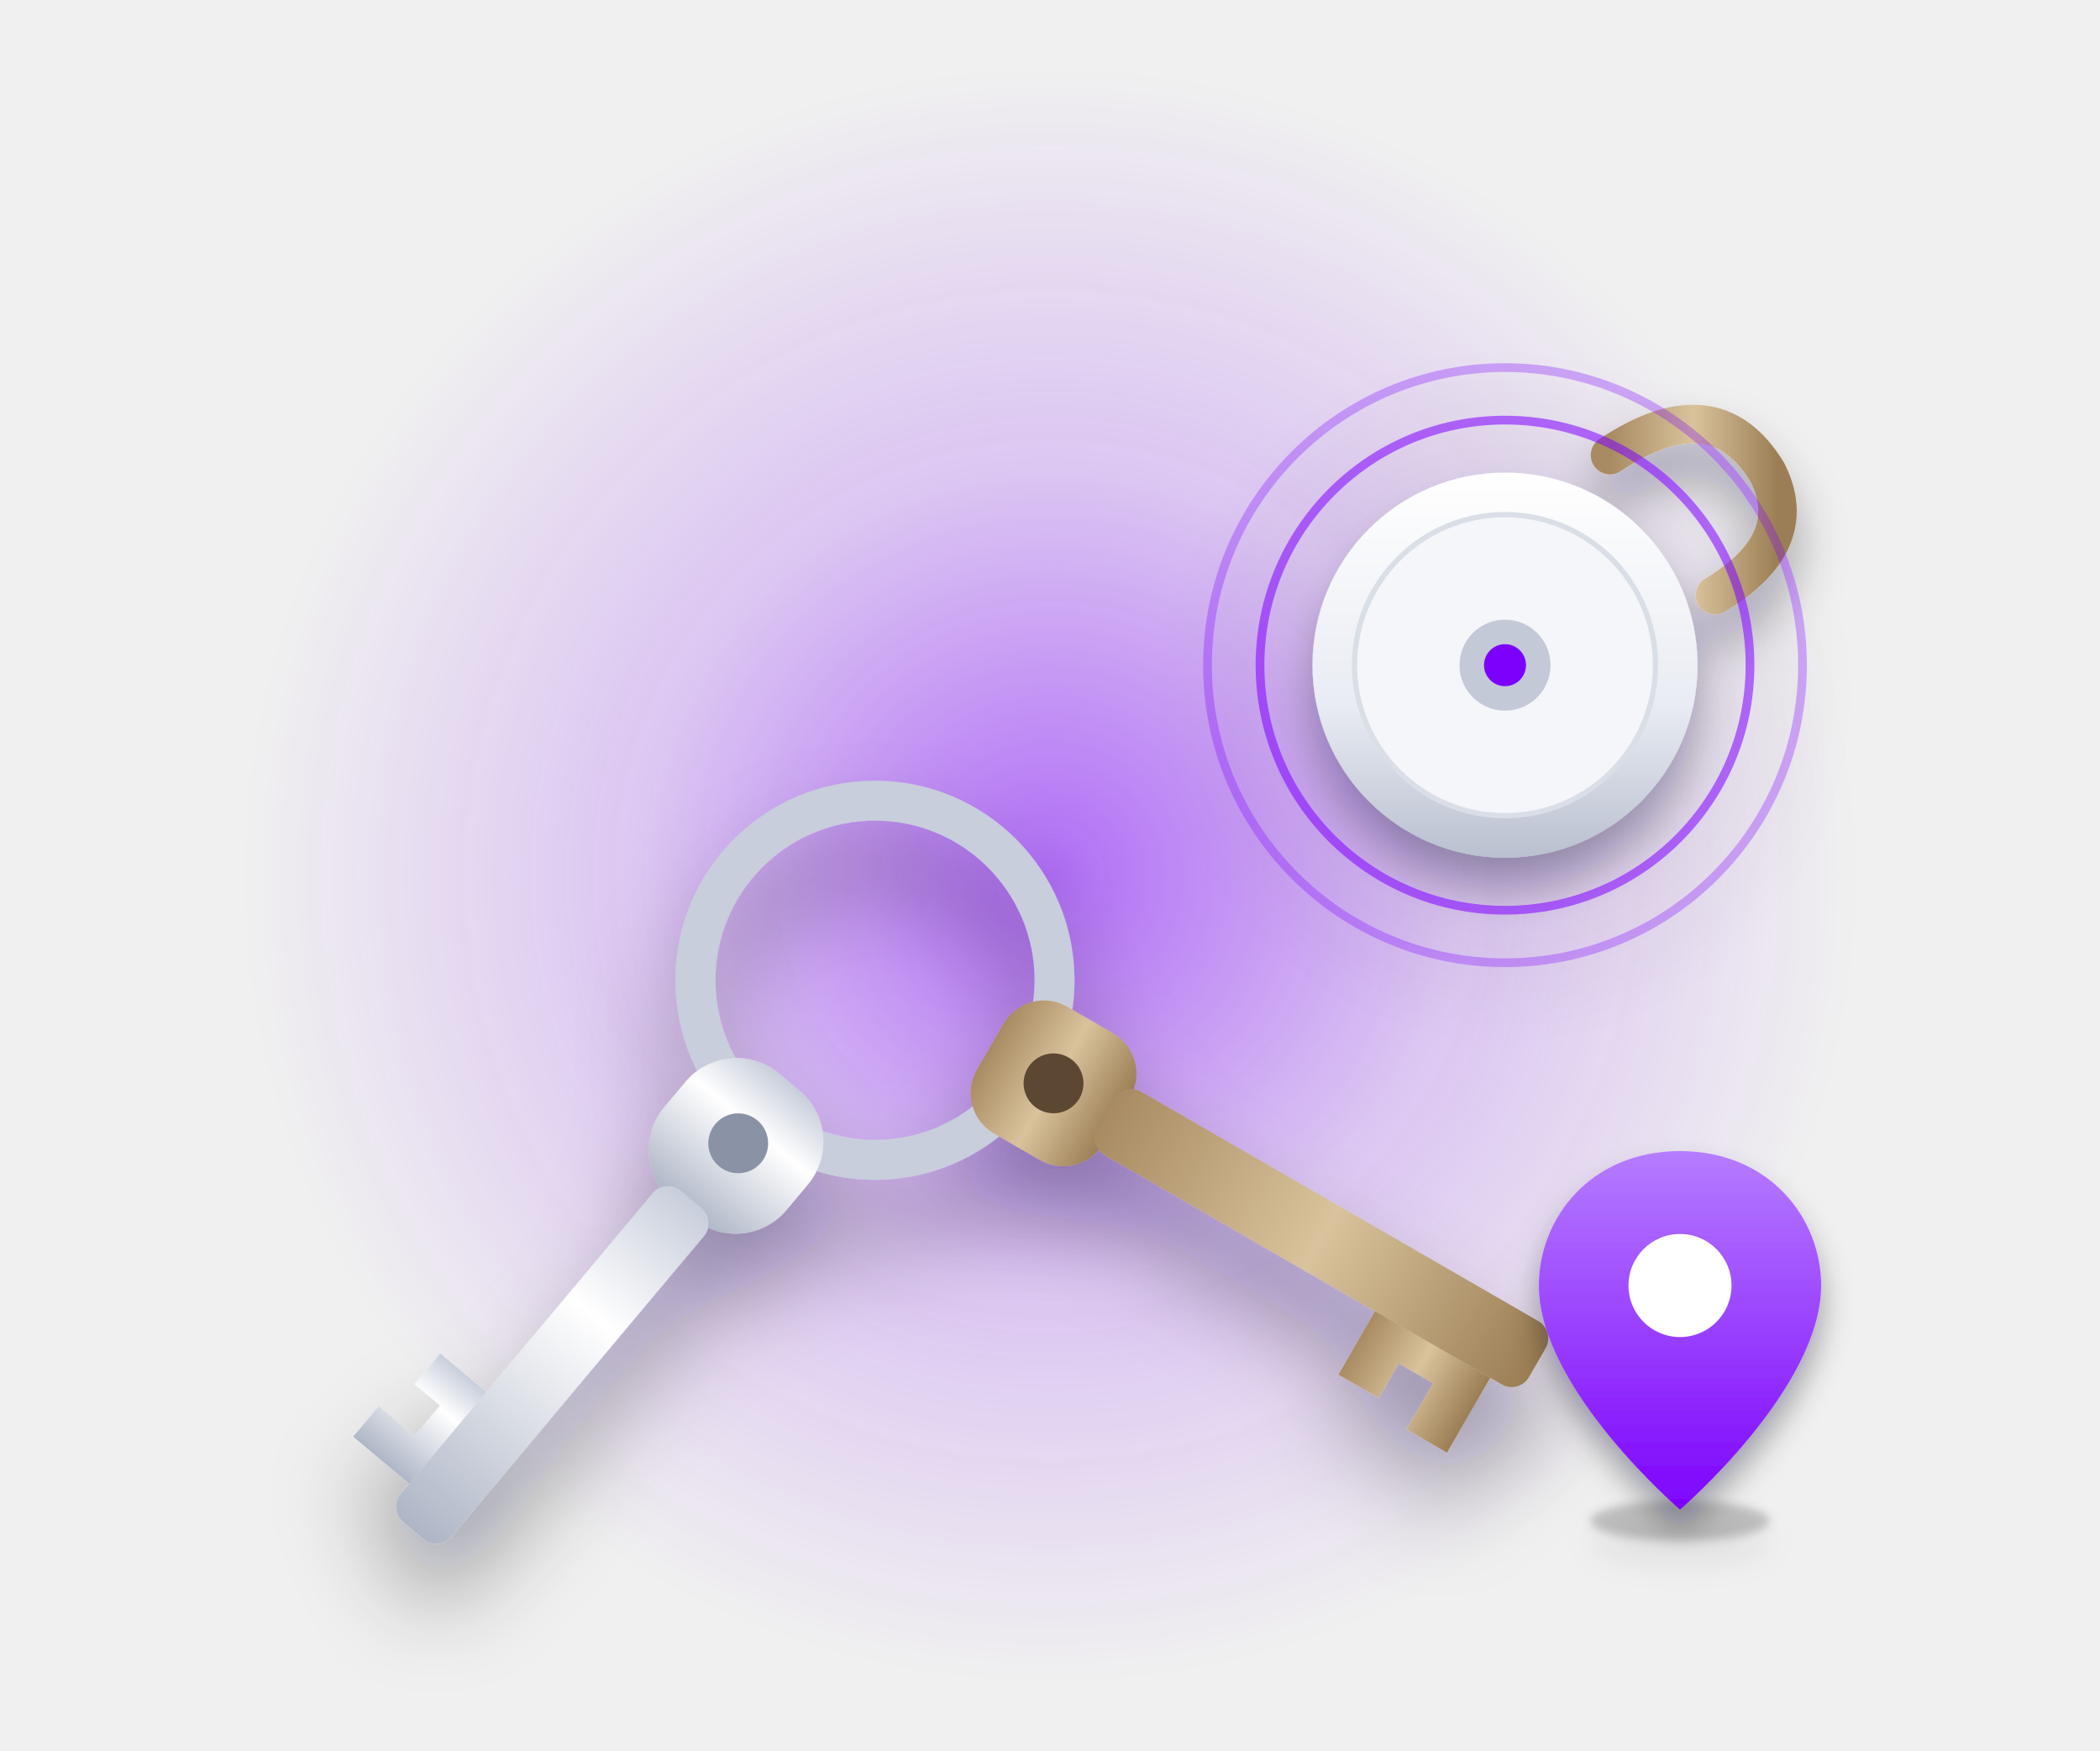
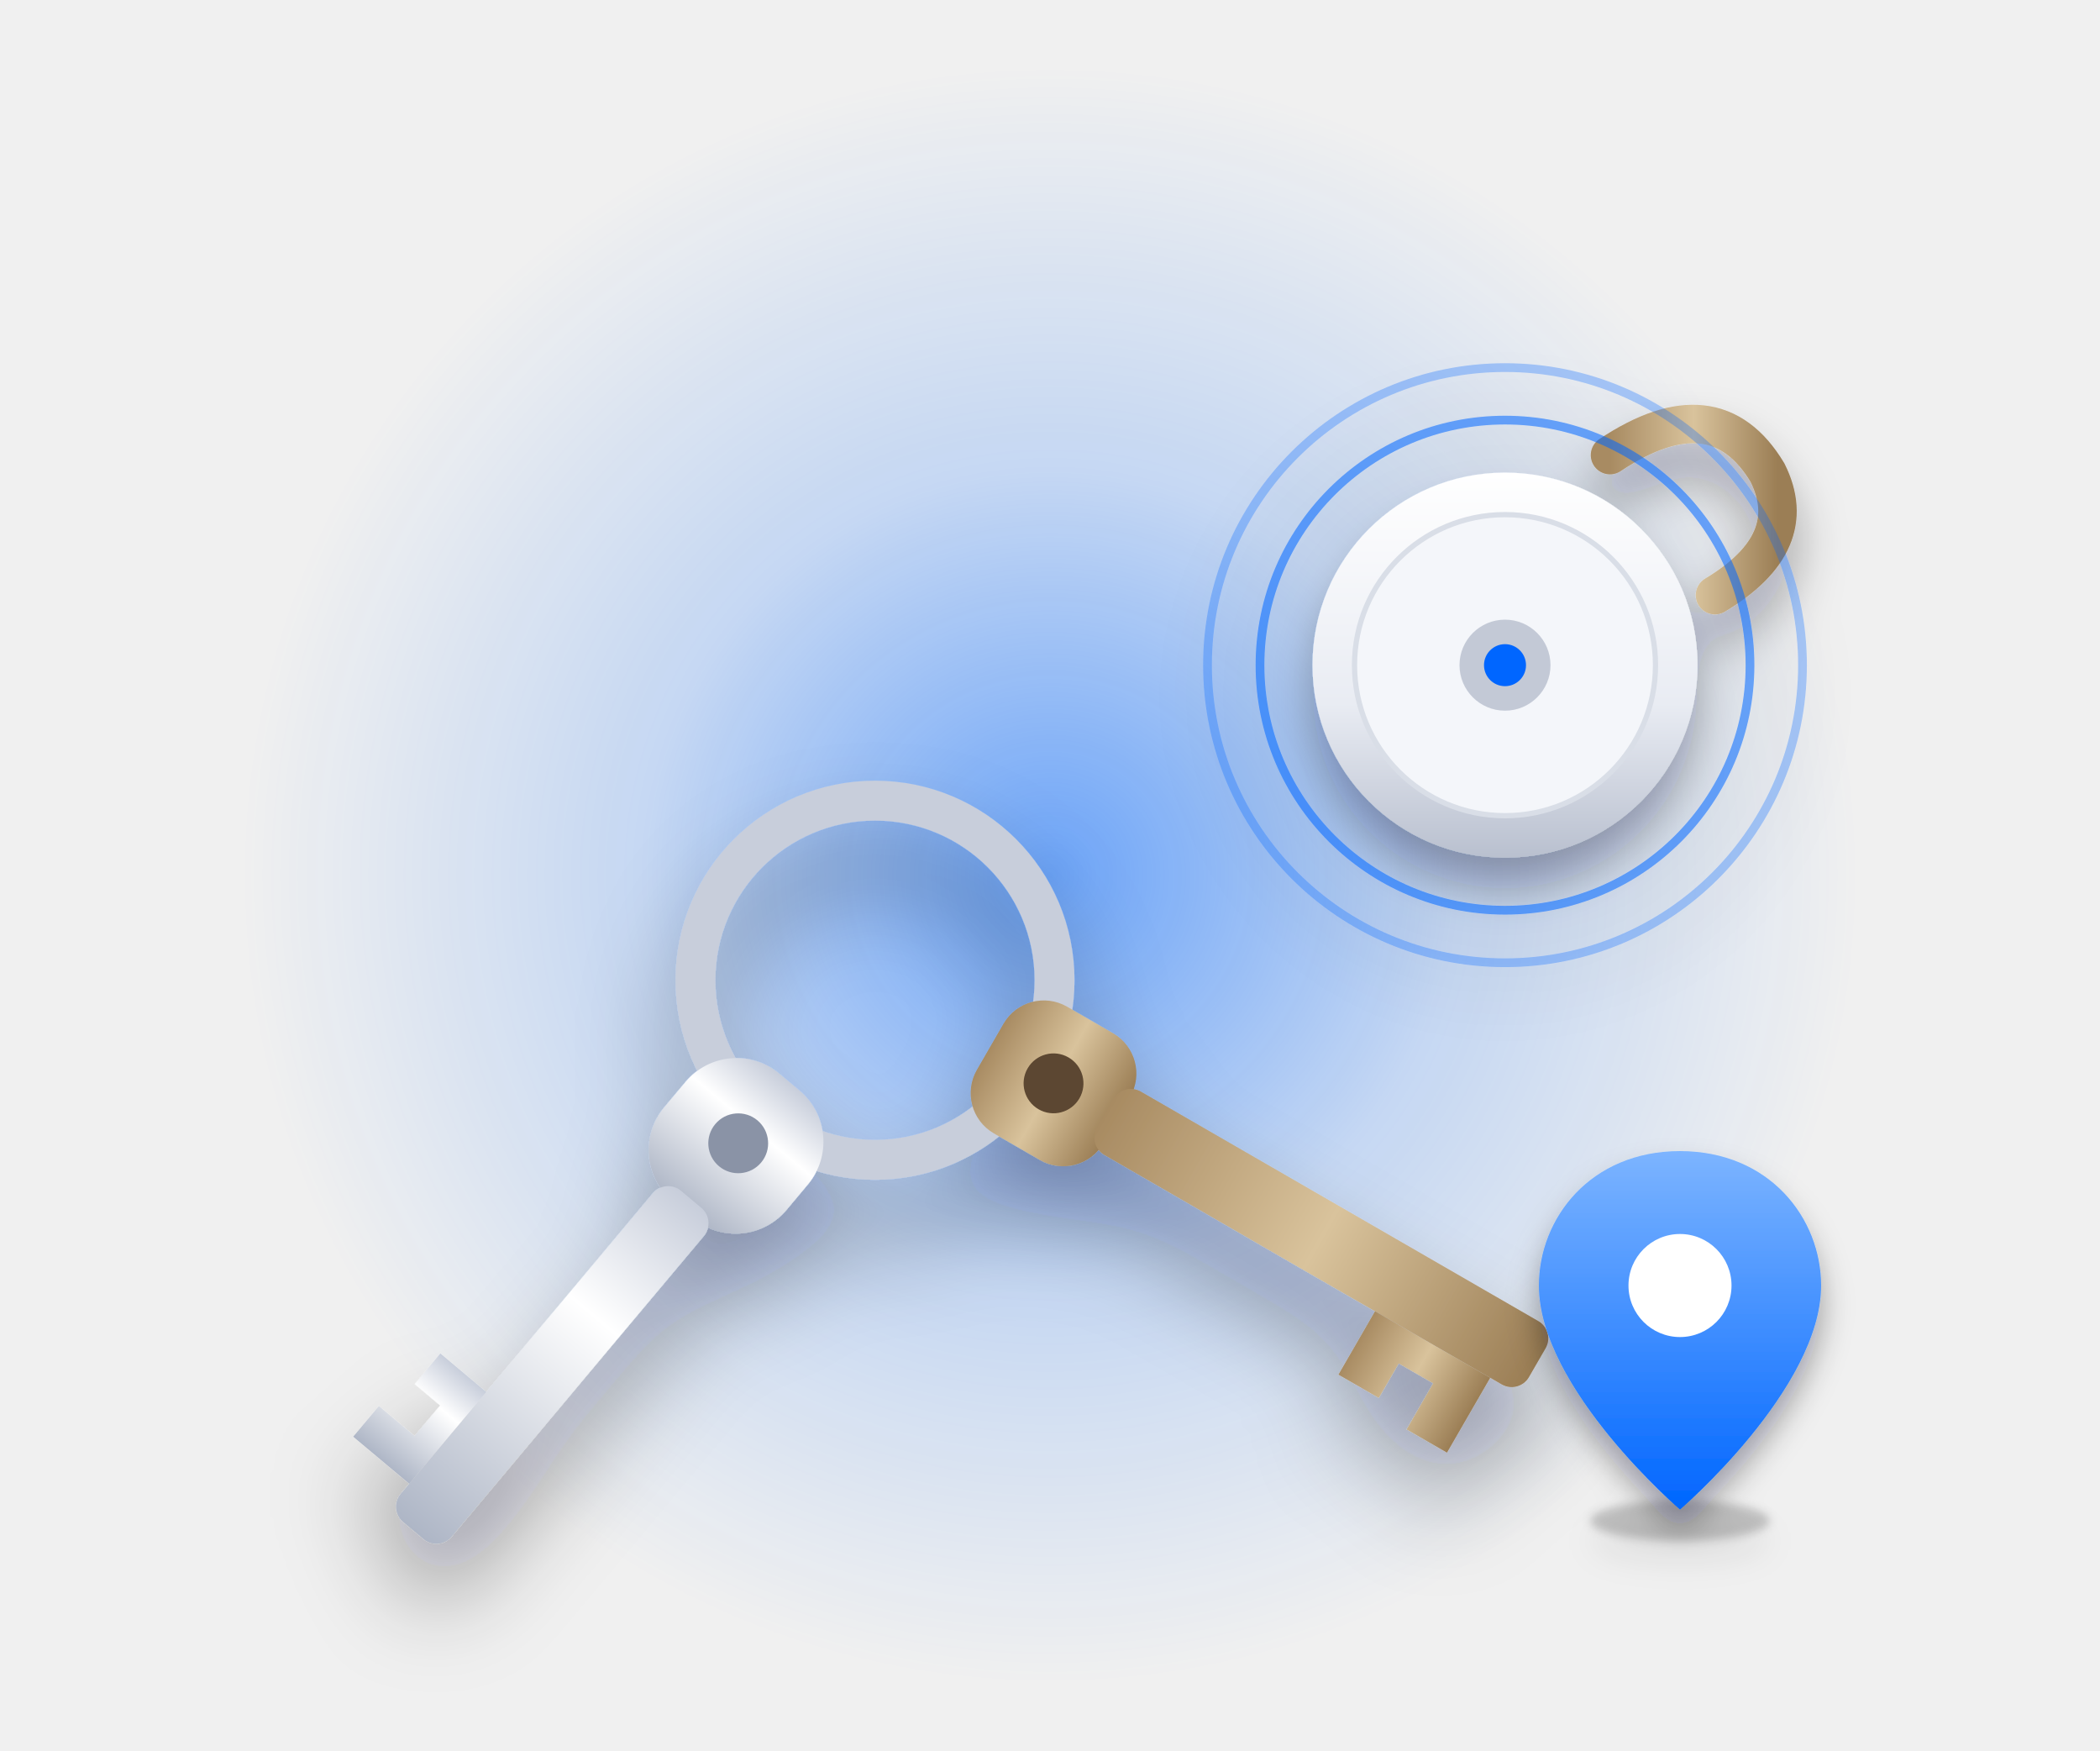
<svg xmlns="http://www.w3.org/2000/svg" viewBox="0 0 600 500">
  <defs>
    <radialGradient id="gillblogtra" cx=".5" cy=".5" r=".5">
-       <stop offset="0" stop-color="#7D03FC" stop-opacity=".55" />
-       <stop offset=".5" stop-color="#7D03FC" stop-opacity=".18" />
-       <stop offset="1" stop-color="#7D03FC" stop-opacity="0" />
+       <stop offset="0" stop-color="#0066FF" stop-opacity=".55" />
+       <stop offset=".5" stop-color="#0066FF" stop-opacity=".18" />
+       <stop offset="1" stop-color="#0066FF" stop-opacity="0" />
    </radialGradient>
    <linearGradient id="willblogtra" x1="0" y1="0" x2="0" y2="1">
      <stop offset="0" stop-color="#FFFFFF" />
      <stop offset=".6" stop-color="#E9ECF3" />
      <stop offset="1" stop-color="#B9C0CF" />
    </linearGradient>
    <linearGradient id="wsillblogtra" x1="0" y1="0" x2="1" y2="0">
      <stop offset="0" stop-color="#C8CEDB" />
      <stop offset=".35" stop-color="#FFFFFF" />
      <stop offset="1" stop-color="#AEB6C6" />
    </linearGradient>
    <linearGradient id="millblogtra" x1="0" y1="0" x2="1" y2="1">
      <stop offset="0" stop-color="#4A5366" />
      <stop offset=".45" stop-color="#232A38" />
      <stop offset="1" stop-color="#0C1019" />
    </linearGradient>
    <linearGradient id="mhillblogtra" x1="0" y1="0" x2="1" y2="0">
      <stop offset="0" stop-color="#151A25" />
      <stop offset=".3" stop-color="#5A6478" />
      <stop offset=".55" stop-color="#262D3B" />
      <stop offset="1" stop-color="#0E121B" />
    </linearGradient>
    <linearGradient id="scillblogtra" x1="0" y1="0" x2="1" y2="1">
-       <stop offset="0" stop-color="#9B4DFF" />
-       <stop offset=".5" stop-color="#5B12E0" />
-       <stop offset="1" stop-color="#1A0B5C" />
+       <stop offset="0" stop-color="#4D99FF" />
+       <stop offset=".5" stop-color="#0D6EE5" />
+       <stop offset="1" stop-color="#09335E" />
    </linearGradient>
    <linearGradient id="vlillblogtra" x1="0" y1="0" x2="0" y2="1">
-       <stop offset="0" stop-color="#B57CFF" />
-       <stop offset="1" stop-color="#7D03FC" />
+       <stop offset="0" stop-color="#7CB4FF" />
+       <stop offset="1" stop-color="#0066FF" />
    </linearGradient>
    <linearGradient id="tanillblogtra" x1="0" y1="0" x2="1" y2="0">
      <stop offset="0" stop-color="#A88B62" />
      <stop offset=".5" stop-color="#D9C39C" />
      <stop offset="1" stop-color="#9B7E55" />
    </linearGradient>
    <linearGradient id="cardillblogtra" x1="0" y1="0" x2="1" y2="1">
      <stop offset="0" stop-color="#FFFFFF" />
-       <stop offset="1" stop-color="#E4E1F5" />
+       <stop offset="1" stop-color="#E1EBF5" />
    </linearGradient>
    <linearGradient id="kraftillblogtra" x1="0" y1="0" x2="1" y2="1">
      <stop offset="0" stop-color="#E8C79A" />
      <stop offset="1" stop-color="#B98B55" />
    </linearGradient>
    <filter id="billblogtra" x="-50%" y="-50%" width="200%" height="200%">
      <feGaussianBlur stdDeviation="12" />
    </filter>
    <filter id="sillblogtra" x="-50%" y="-50%" width="200%" height="200%">
      <feGaussianBlur stdDeviation="4" />
    </filter>
    <filter id="dillblogtra" x="-40%" y="-40%" width="180%" height="200%">
-       <feDropShadow dx="0" dy="18" stdDeviation="14" flood-color="#0B0620" flood-opacity=".35" />
+       <feDropShadow dx="0" dy="18" stdDeviation="14" flood-color="#051321" flood-opacity=".35" />
    </filter>
  </defs>
  <circle cx="300" cy="250" r="230" fill="url(#gillblogtra)" />
  <g transform="translate(250 280) rotate(0) scale(0.95)" filter="url(#dillblogtra)">
    <circle cx="0" cy="0" r="54" fill="none" stroke="#C8CEDB" stroke-width="12" />
    <g transform="rotate(30)">
      <rect x="40" y="-22" width="44" height="44" rx="14" fill="url(#tanillblogtra)" />
      <rect x="80" y="-11" width="150" height="22" rx="6" fill="url(#tanillblogtra)" />
      <path d="M180 11 v22 h14 v-12 h12 v16 h14 v-26" fill="url(#tanillblogtra)" />
      <circle cx="62" cy="0" r="9" fill="#5B4630" />
    </g>
    <g transform="rotate(130)">
      <rect x="40" y="-24" width="50" height="48" rx="20" fill="url(#wsillblogtra)" />
      <rect x="86" y="-10" width="130" height="20" rx="6" fill="url(#wsillblogtra)" />
      <path d="M170 10 v18 h12 v-10 h12 v14 h12 v-22" fill="url(#wsillblogtra)" />
      <circle cx="64" cy="0" r="9" fill="#8A93A6" />
    </g>
  </g>
  <g transform="translate(430 190) rotate(0) scale(0.5)" filter="url(#dillblogtra)">
    <path d="M60 -120 q60 -40 90 10 q20 40 -30 70" fill="none" stroke="url(#tanillblogtra)" stroke-width="22" stroke-linecap="round" />
    <circle cx="0" cy="0" r="110" fill="url(#willblogtra)" />
    <circle cx="0" cy="0" r="86" fill="#F4F6FA" />
    <circle cx="0" cy="0" r="86" fill="none" stroke="#D9DEE7" stroke-width="3" />
    <circle cx="0" cy="0" r="26" fill="#C3C9D6" />
-     <circle cx="0" cy="0" r="12" fill="#7D03FC" />
-     <g stroke="#7D03FC" stroke-opacity=".55" stroke-width="5" fill="none">
+     <circle cx="0" cy="0" r="12" fill="#0066FF" />
+     <g stroke="#0066FF" stroke-opacity=".55" stroke-width="5" fill="none">
      <circle r="140" />
      <circle r="170" stroke-opacity=".3" />
    </g>
  </g>
  <g transform="translate(480 380) rotate(0) scale(0.32)" filter="url(#dillblogtra)">
    <ellipse cx="0" cy="170" rx="80" ry="18" fill="#000" opacity=".2" filter="url(#sillblogtra)" />
    <path d="M0 -160 c-80 0 -126 60 -126 120 c0 92 126 200 126 200 s126 -108 126 -200 c0 -60 -46 -120 -126 -120z" fill="url(#vlillblogtra)" />
    <circle cx="0" cy="-40" r="46" fill="#fff" />
  </g>
</svg>
